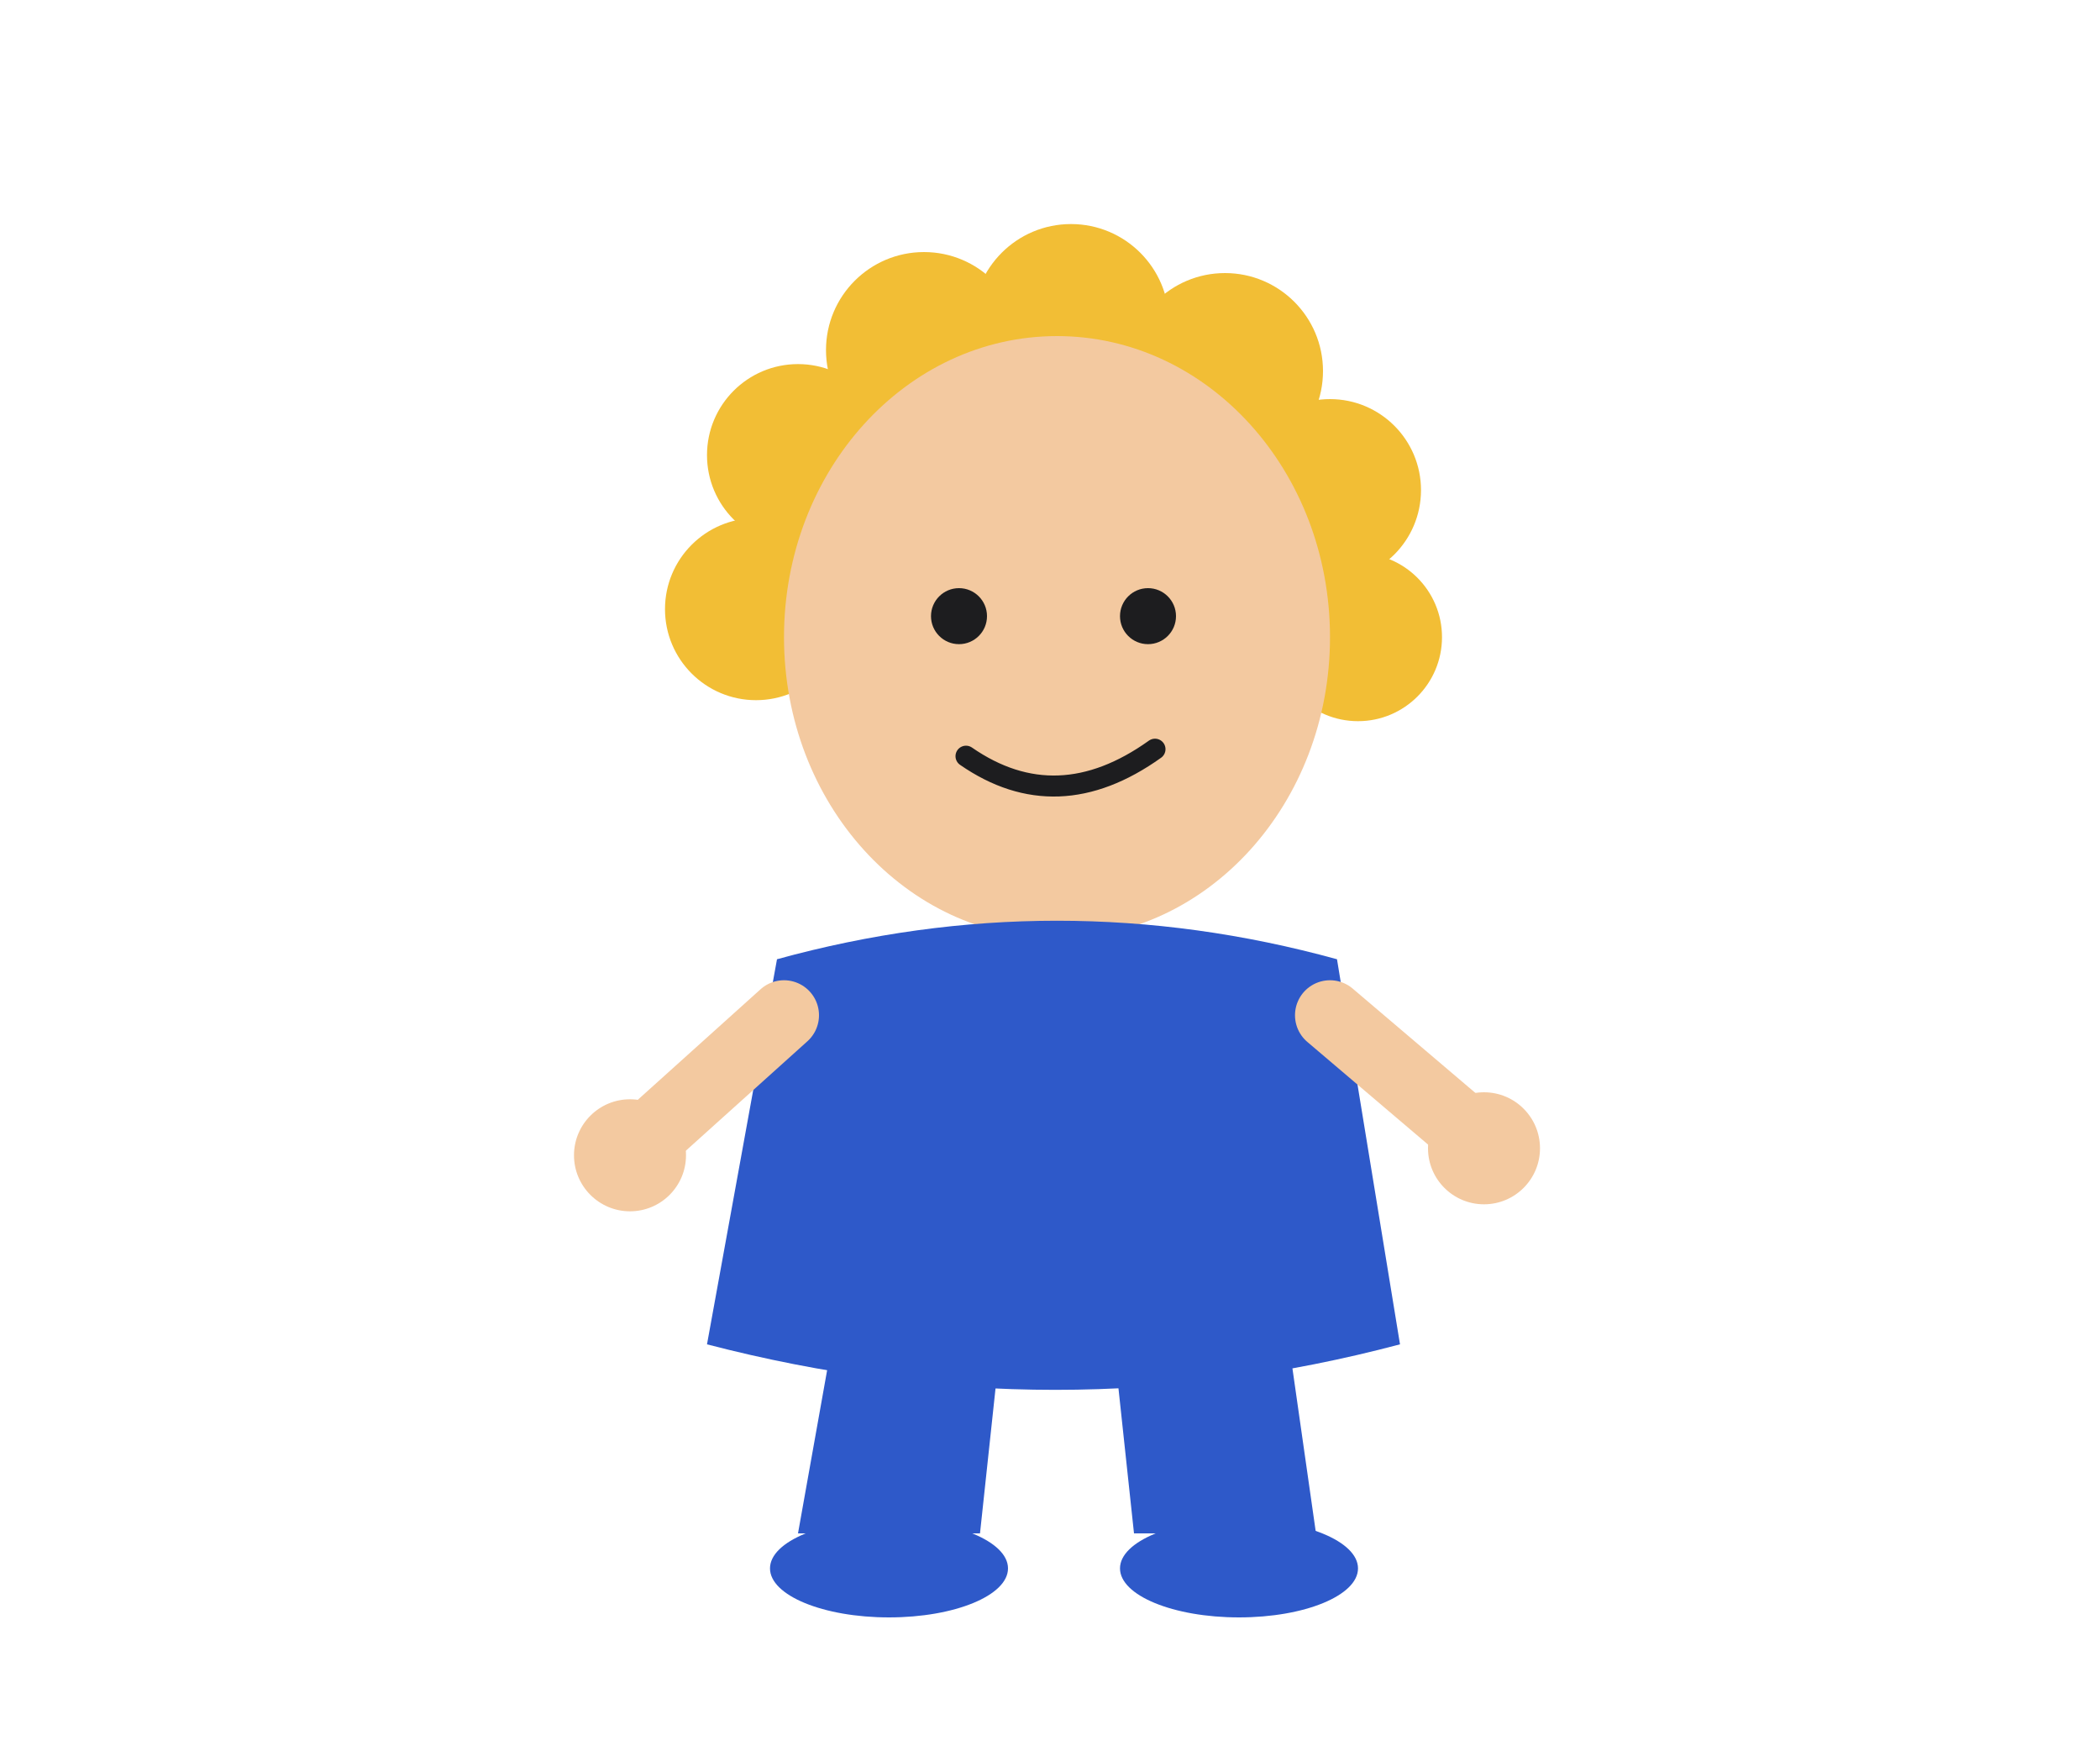
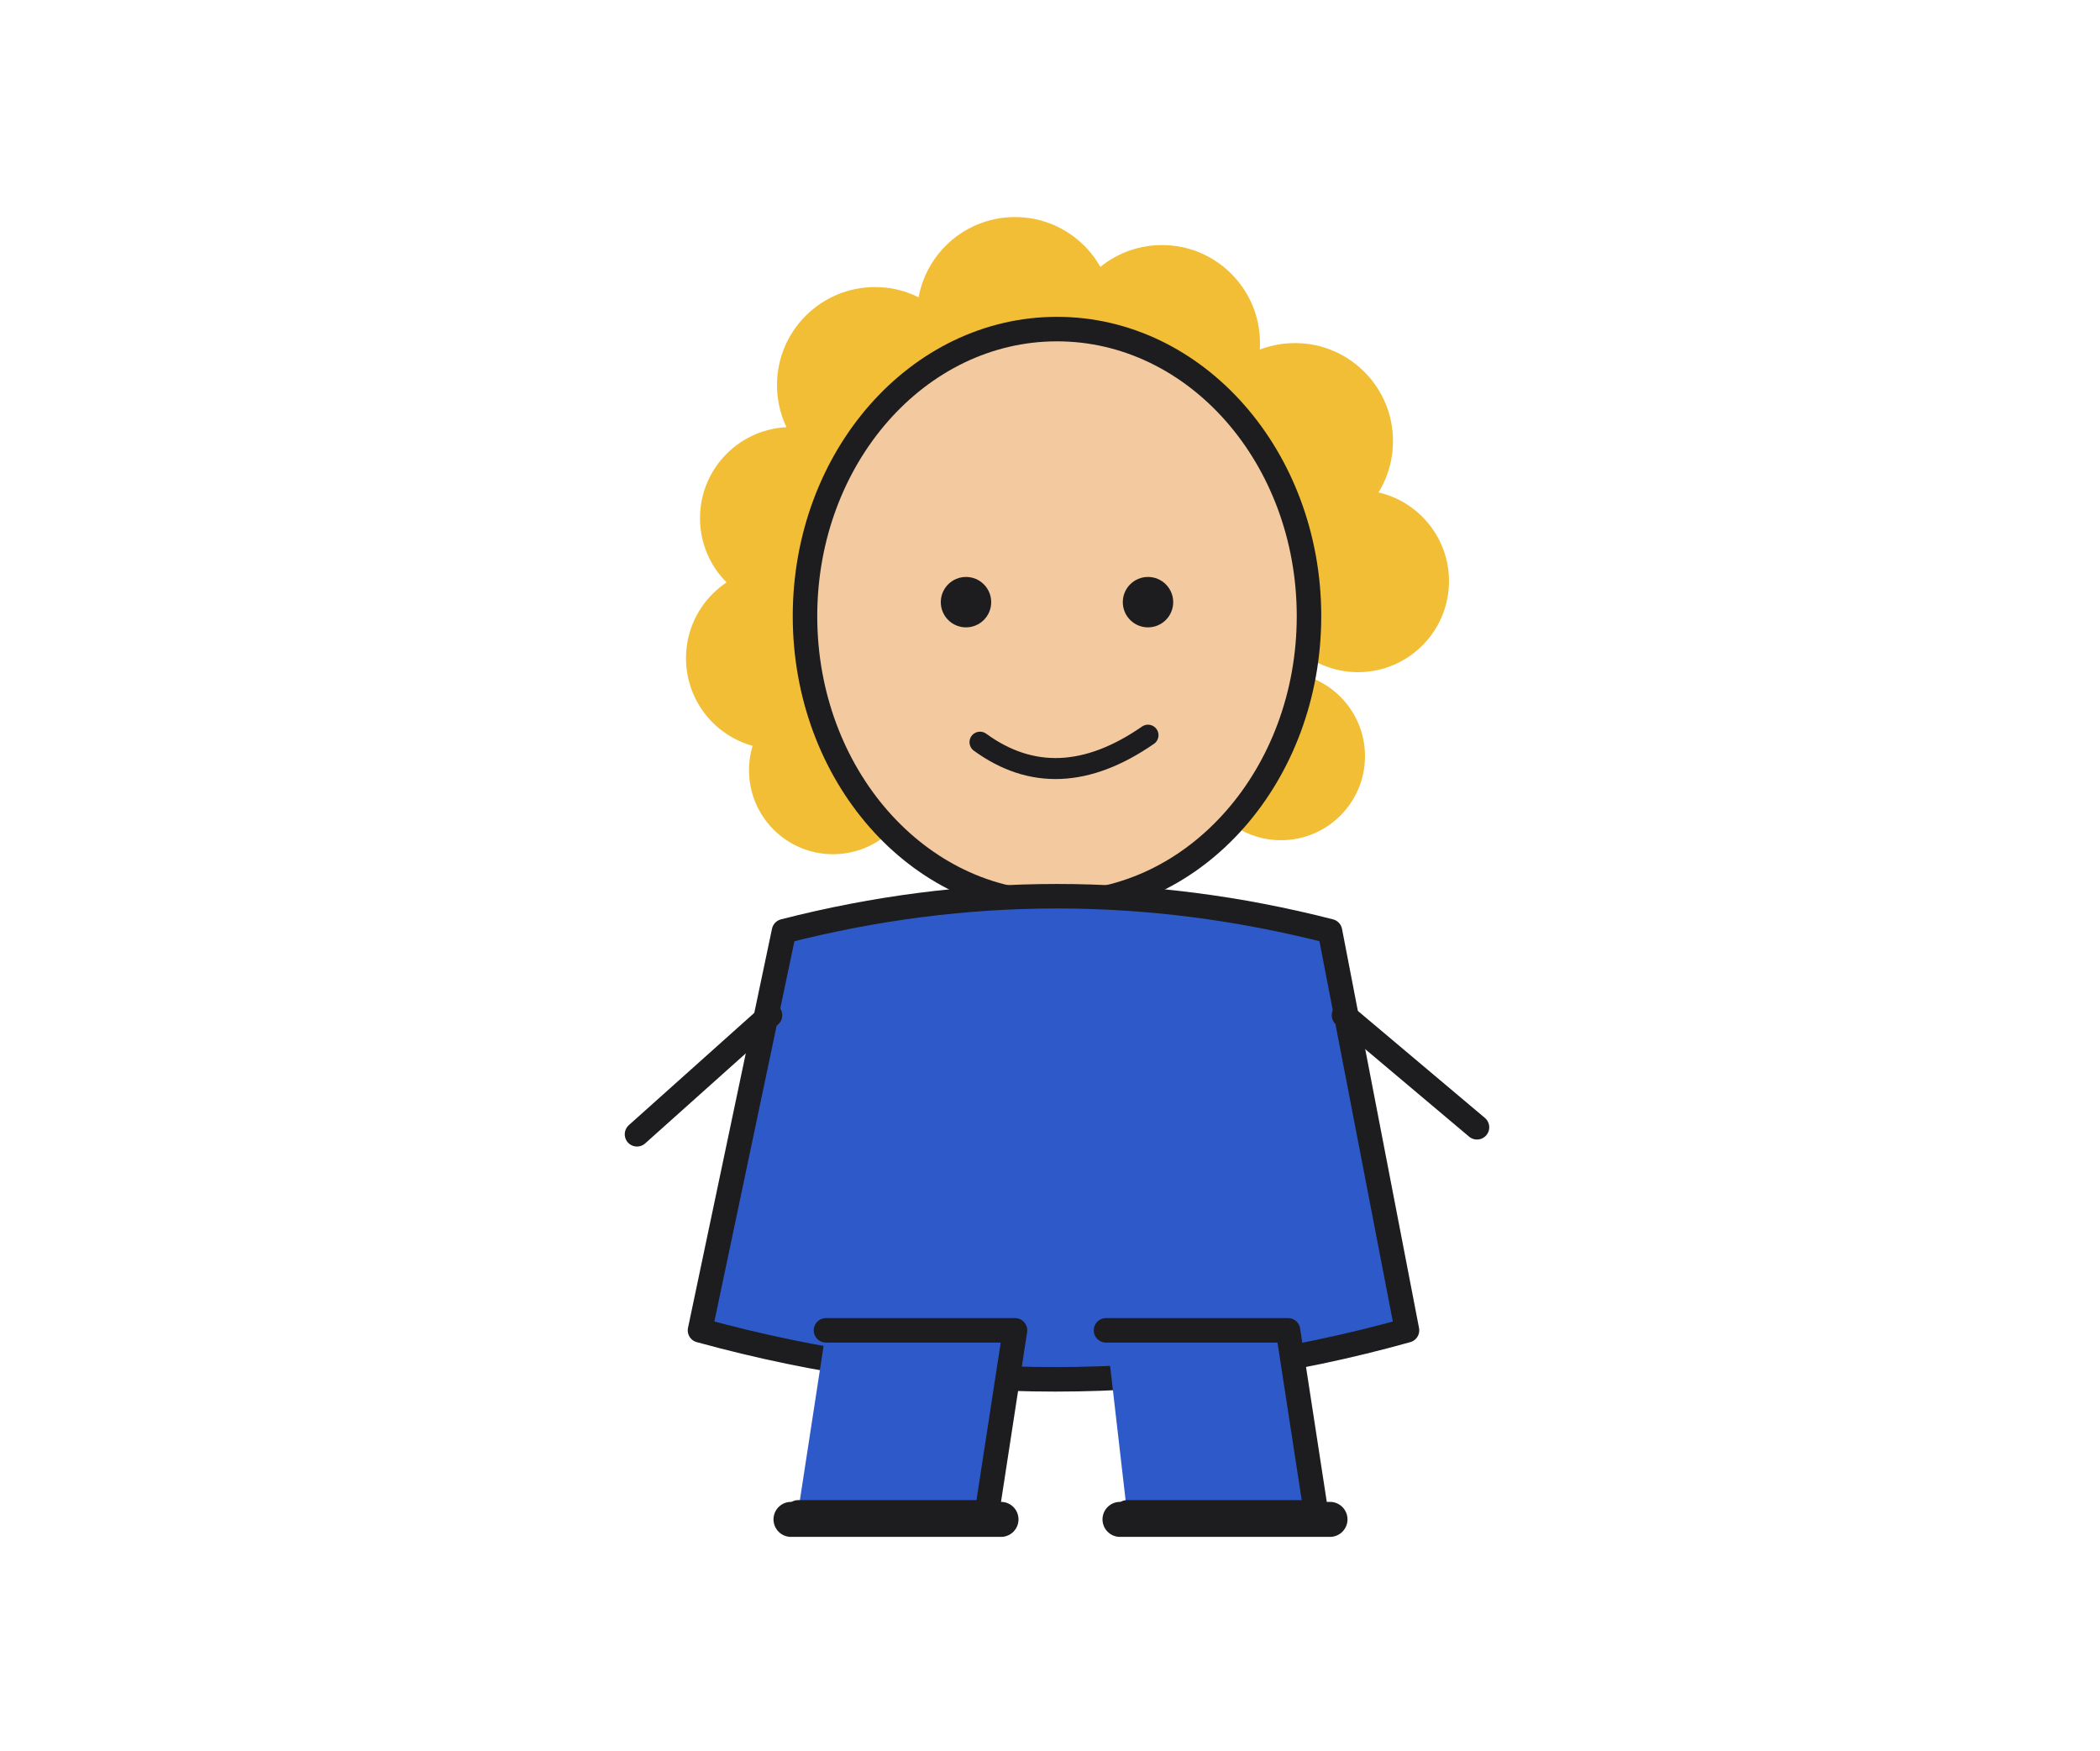
<svg xmlns="http://www.w3.org/2000/svg" width="300" height="250" viewBox="0 0 300 250">
-   <g fill="#F2BE35">
-     <circle cx="114" cy="65" r="13" />
-     <circle cx="132" cy="50" r="14" />
-     <circle cx="153" cy="46" r="14" />
-     <circle cx="175" cy="53" r="14" />
-     <circle cx="190" cy="70" r="13" />
-     <circle cx="108" cy="87" r="13" />
-     <circle cx="194" cy="91" r="12" />
+   <g stroke="#1D1D1F" stroke-width="3.5" stroke-linecap="round" stroke-linejoin="round">
+     <g fill="#F2BE35" stroke="none">
+       <circle cx="113" cy="74" r="13" />
+       <circle cx="125" cy="55" r="14" />
+       <circle cx="145" cy="45" r="14" />
+       <circle cx="166" cy="49" r="14" />
+       <circle cx="185" cy="63" r="14" />
+       <circle cx="194" cy="83" r="13" />
+       <circle cx="111" cy="94" r="13" />
+       <circle cx="119" cy="110" r="12" />
+       <circle cx="183" cy="108" r="12" />
+     </g>
+     <ellipse cx="151" cy="88" rx="36" ry="41" fill="#F3C9A0" />
+     <circle cx="138" cy="86" r="3.6" fill="#1D1D1F" stroke="none" />
+     <circle cx="164" cy="86" r="3.6" fill="#1D1D1F" stroke="none" />
+     <path d="M140 106 Q151 114 164 105" fill="none" stroke-width="3" />
+     <path d="M112 133 Q151 123 190 133 L201 190 Q151 204 100 190Z" fill="#2E59C9" />
+     <path d="M110 145 L91 162 M192 145 L211 161" fill="none" />
+     <path d="M118 190 L145 190 L141 216 L114 216 M158 190 L184 190 L188 216 L161 216" fill="#2E59C9" />
+     <path d="M113 217 L143 217 M160 217 L190 217" fill="none" stroke-width="5" />
  </g>
-   <ellipse cx="151" cy="91" rx="39" ry="43" fill="#F3C9A0" />
-   <circle cx="137" cy="88" r="4" fill="#1D1D1F" />
-   <circle cx="164" cy="88" r="4" fill="#1D1D1F" />
-   <path d="M138 108 Q151 117 165 107" fill="none" stroke="#1D1D1F" stroke-width="3" stroke-linecap="round" />
-   <path d="M111 137 Q151 126 191 137 L200 192 Q151 205 101 192Z" fill="#2E59C9" />
-   <path d="M112 145 L92 163 M190 145 L210 162" stroke="#F3C9A0" stroke-width="10" stroke-linecap="round" />
-   <circle cx="90" cy="165" r="8" fill="#F3C9A0" />
-   <circle cx="212" cy="164" r="8" fill="#F3C9A0" />
-   <path d="M119 191 L143 191 L140 219 L114 219Z M159 191 L184 191 L188 219 L162 219Z" fill="#2E59C9" />
-   <ellipse cx="127" cy="224" rx="17" ry="7" fill="#2E59C9" />
-   <ellipse cx="177" cy="224" rx="17" ry="7" fill="#2E59C9" />
</svg>
